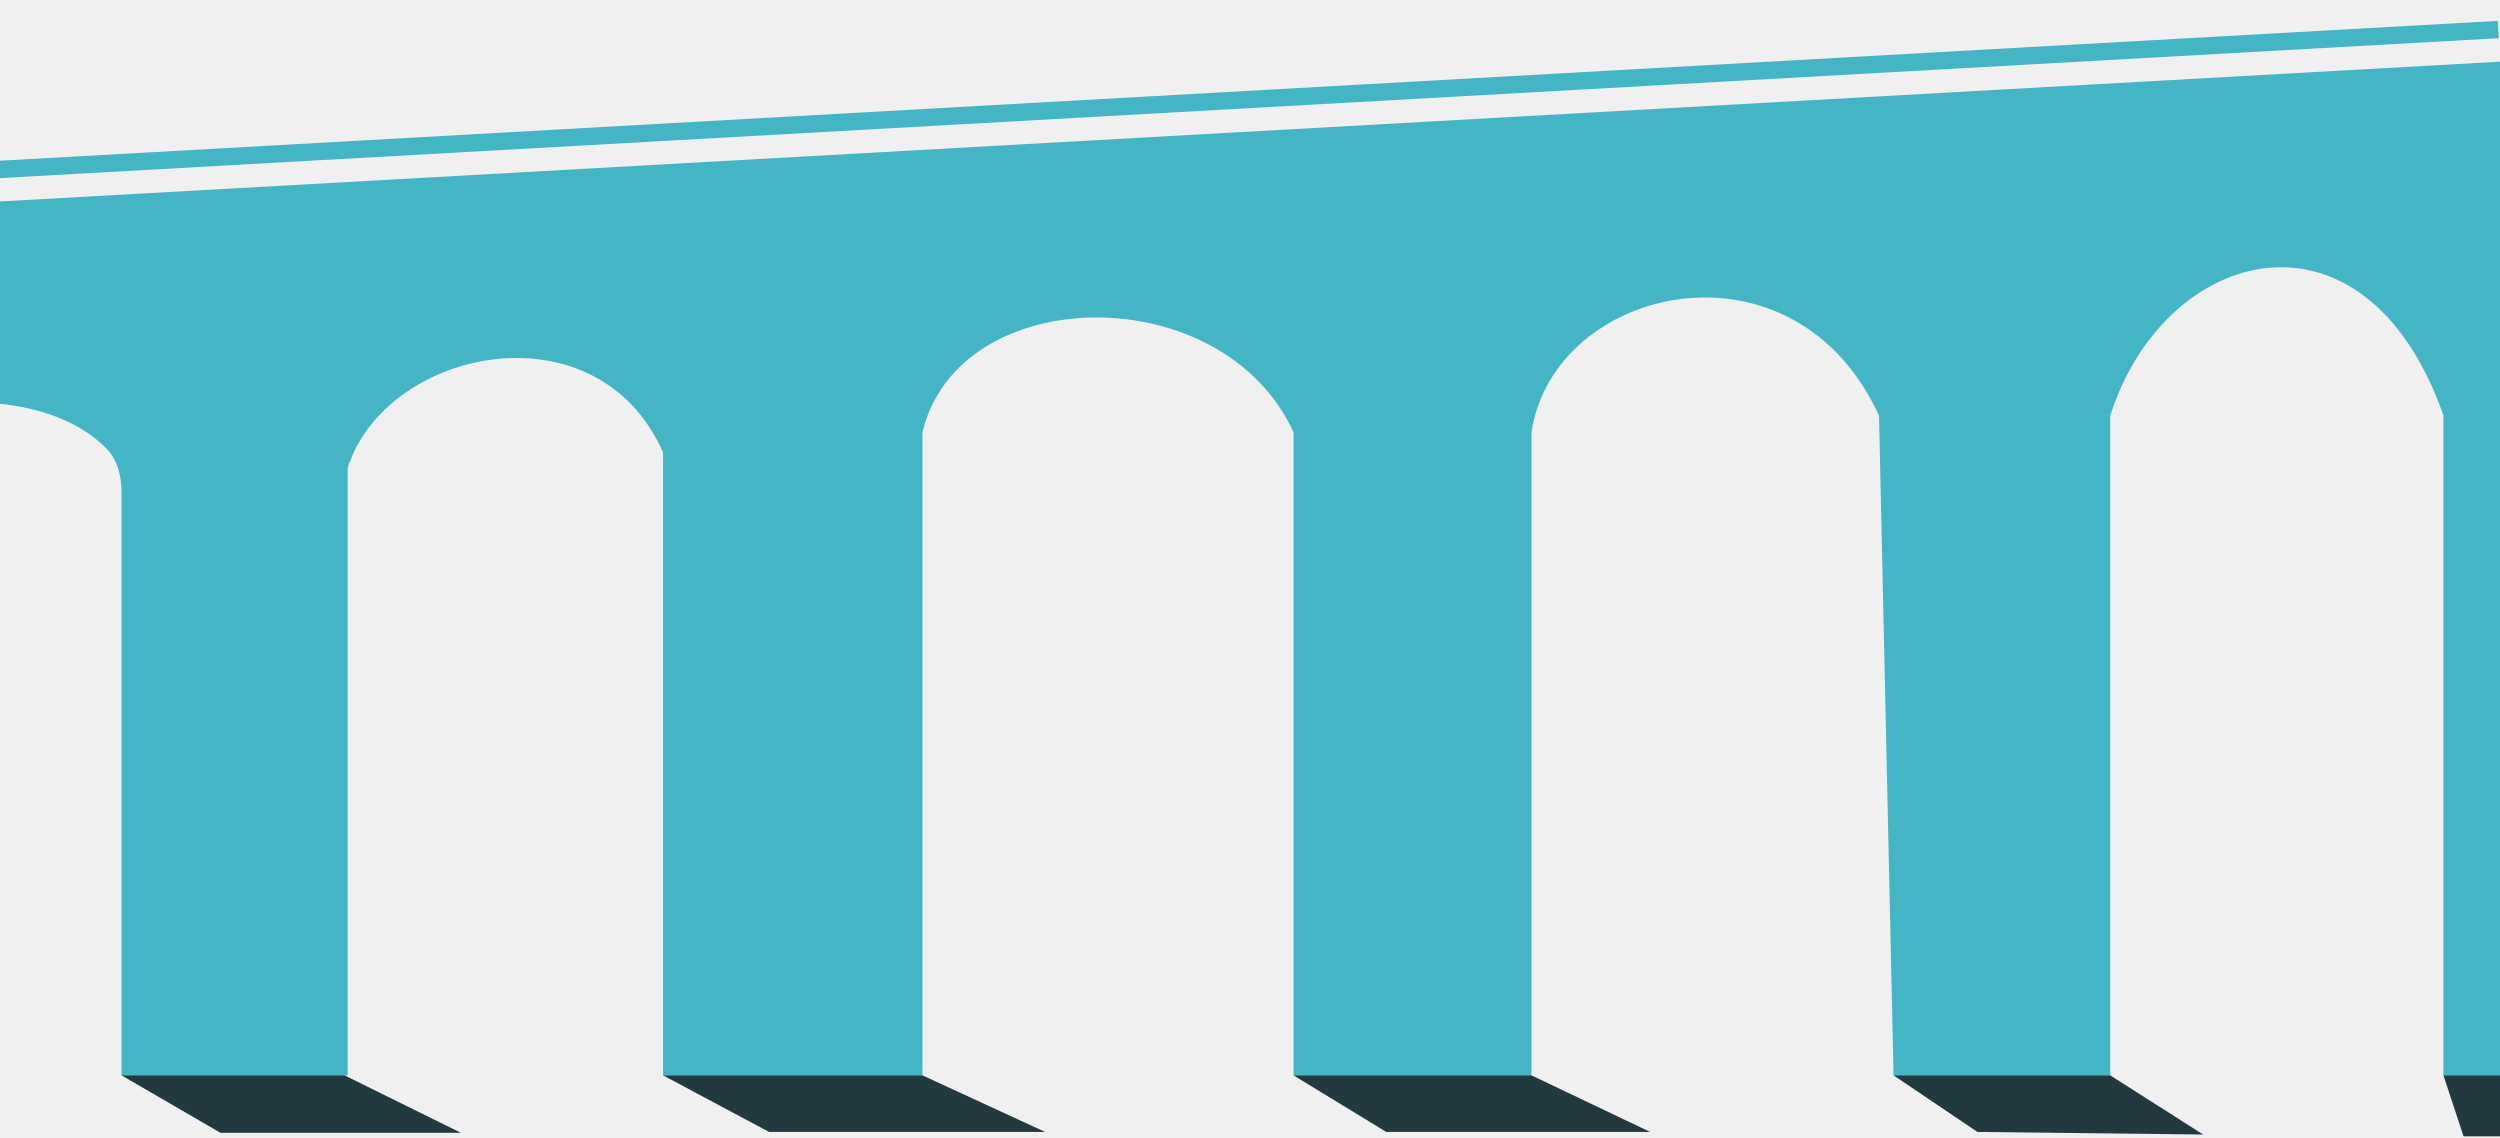
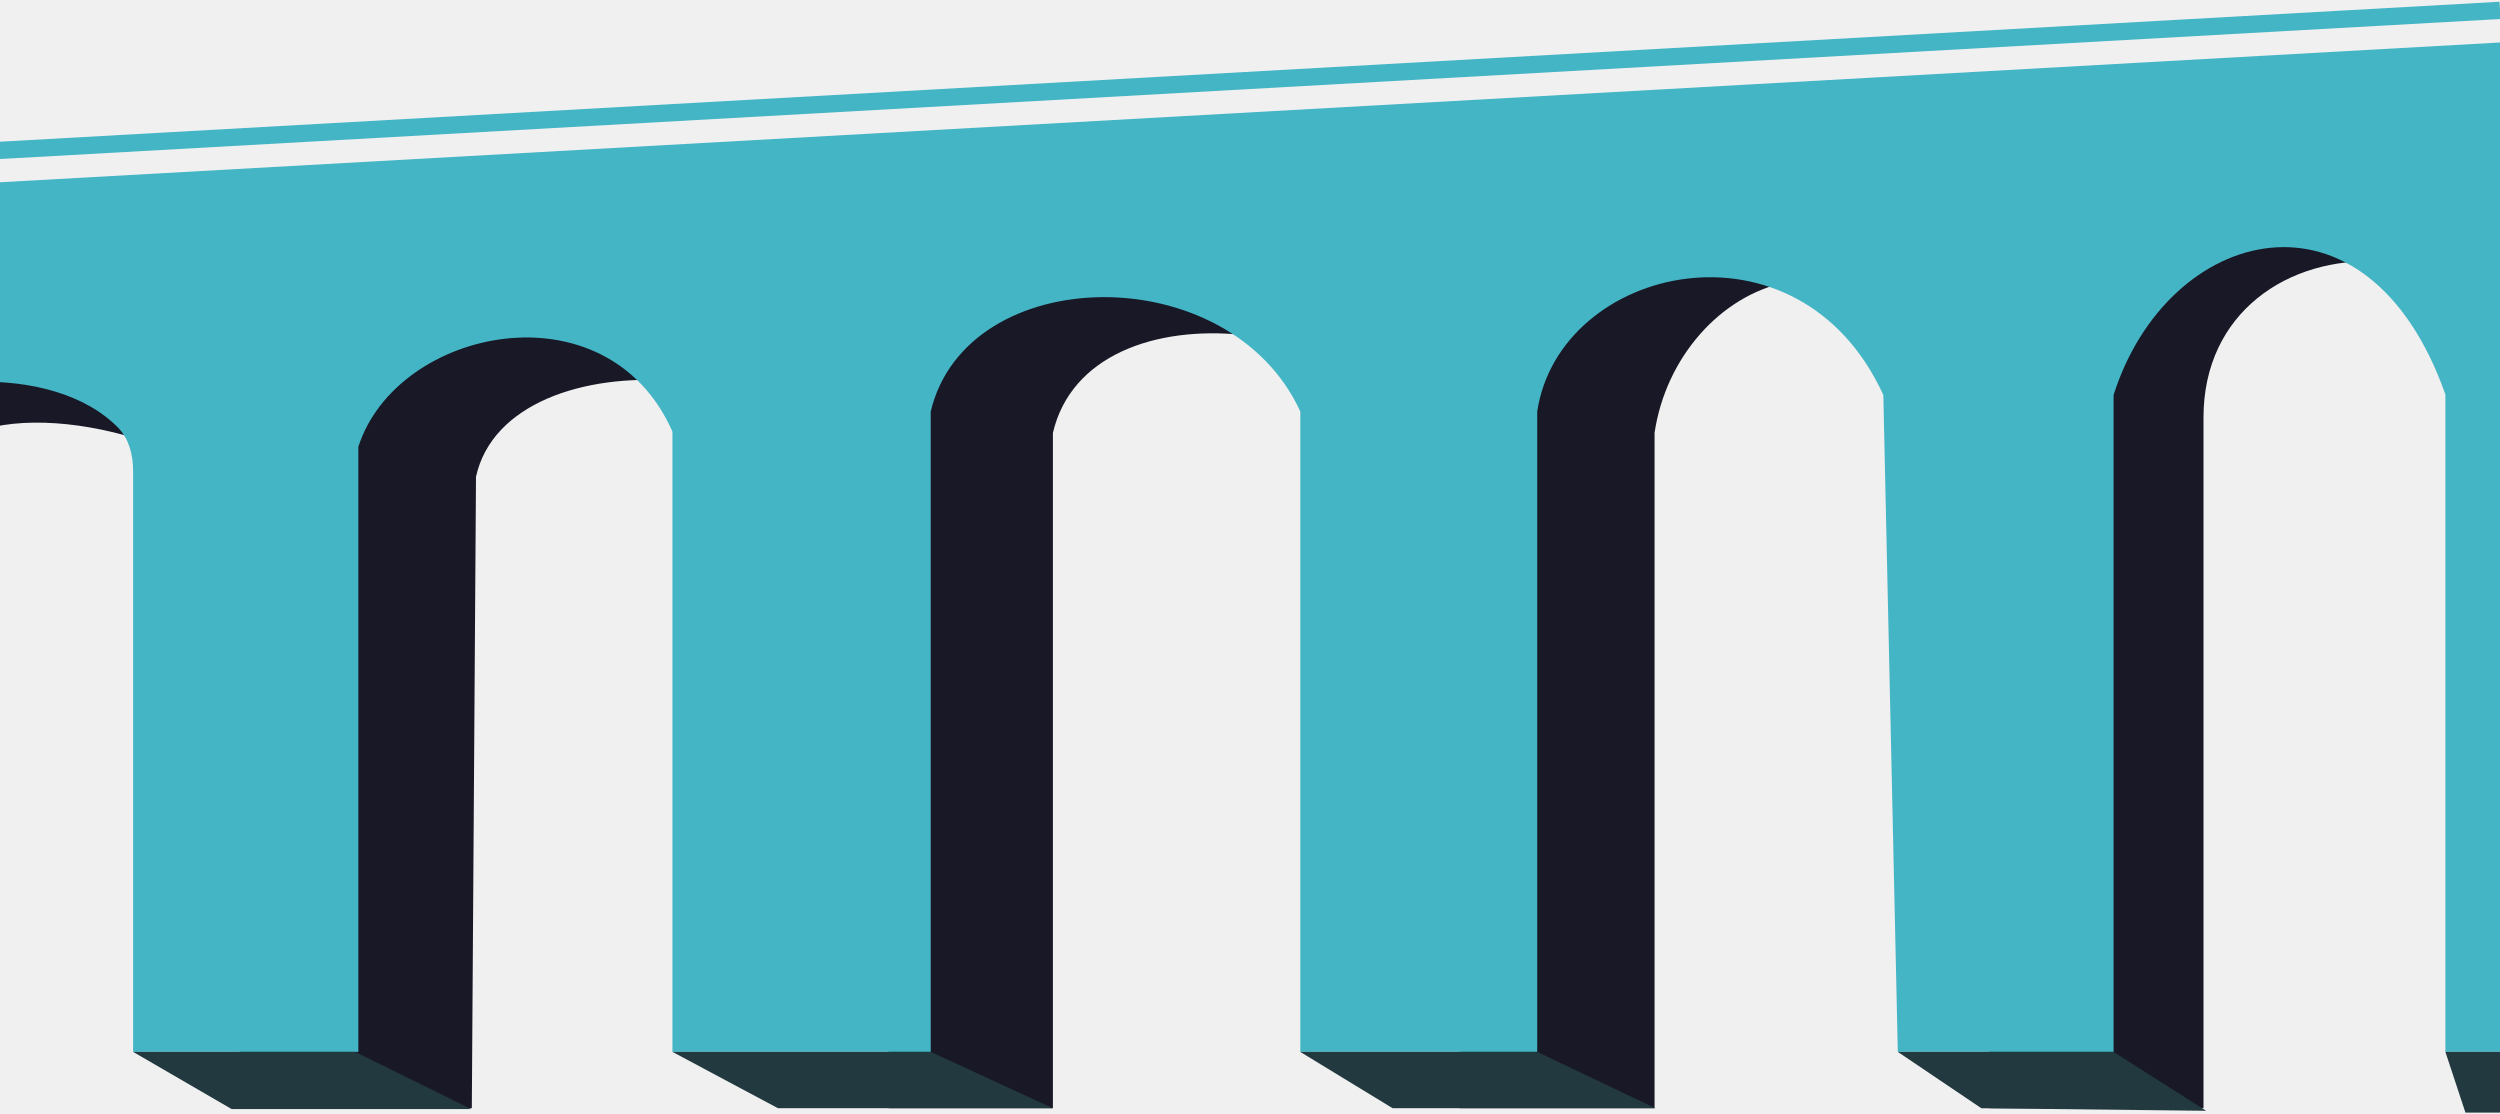
- <svg xmlns="http://www.w3.org/2000/svg" width="1440" height="655" viewBox="0 0 1440 655" fill="none">
-   <path d="M-285 131.962L1467.18 34V619.41H1407.42V239.183C1362 110.509 1246.57 141.507 1215.5 239.461V619.41H1090.69L1082.32 239.461C1033.32 132.24 894.896 164.058 882.126 249.037V619.41H745.111V249.037C703.963 159.337 551.905 162.287 531.331 249.037V619.41H381.929V260.627C344.008 174.705 222.368 200.349 200.259 269.462V619.41H70V283.605C70 274.358 67.766 264.954 61.292 258.351C23.044 219.346 -64.724 226.854 -104.372 257.713C-112.921 264.367 -116.153 275.32 -116.153 286.154V619.41H-285V131.962Z" fill="#44B5C5" />
-   <path d="M70 619.41H198.464L265.5 652.5H127L70 619.41Z" fill="#21393F" />
-   <path d="M381.929 619.41H531.331L602 652H443L381.929 619.41Z" fill="#21393F" />
-   <path d="M745.055 619.41H882.126L950.5 652H798.5L745.055 619.41Z" fill="#21393F" />
-   <path d="M1090.69 619.41H1215.5L1269 653.481L1139 652L1090.69 619.41Z" fill="#21393F" />
-   <path d="M1407.42 619.41H1518.2L1527.76 654.514H1419L1407.42 619.41Z" fill="#21393F" />
-   <path d="M-7.5 98L1439 17" stroke="#44B5C5" stroke-width="10" />
+ <svg xmlns="http://www.w3.org/2000/svg" width="1446" height="644" viewBox="0 0 1446 644" fill="none">
+   <g clip-path="url(#clip0)">
+     <path d="M-196 140.216L1542 19V641H1497.58V272.991C1471.79 112.328 1274.5 119.638 1274.5 241.5V641H1151L1143 241.5C1083.54 108.726 969.895 163.08 957 250.384V641H844.221V272.991C802.669 180.837 629.776 161.261 609 250.384V641H513.958V299.667C486.018 204.482 293.938 191.489 275.312 275.761L272.898 641H138.561V281.479C74.493 239.103 -20.652 228.924 -42.427 272.991V641H-196V140.216Z" fill="#191826" />
+     <path d="M-278 120.962L1474.18 23V608.41H1414.42V228.183C1369 99.509 1253.57 130.507 1222.5 228.461V608.41H1097.69L1089.32 228.461C1040.32 121.24 901.896 153.058 889.126 238.037V608.41H752.111V238.037C710.963 148.337 558.905 151.287 538.331 238.037V608.41H388.929V249.627C351.008 163.705 229.368 189.349 207.259 258.462V608.41H77V272.605C77 263.358 74.766 253.954 68.292 247.351C30.044 208.346 -57.724 215.854 -97.372 246.713C-105.921 253.367 -109.153 264.32 -109.153 275.154V608.41H-278V120.962Z" fill="#44B5C5" />
+     <path d="M77 608.41H205.464L272.5 641.5H134L77 608.41Z" fill="#21393F" />
+     <path d="M388.929 608.41H538.331L609 641H450L388.929 608.41Z" fill="#21393F" />
+     <path d="M752.055 608.41H889.126L957.5 641H805.5L752.055 608.41Z" fill="#21393F" />
+     <path d="M1097.69 608.41H1222.5L1276 642.481L1146 641L1097.69 608.41Z" fill="#21393F" />
+     <path d="M1414.42 608.41H1525.2L1534.76 643.514H1426L1414.42 608.41Z" fill="#21393F" />
+     <path d="M-0.5 87L1446 6" stroke="#44B5C5" stroke-width="10" />
+   </g>
+   <defs>
+     <clipPath id="clip0">
+       <rect width="1446" height="644" fill="white" />
+     </clipPath>
+   </defs>
</svg>
